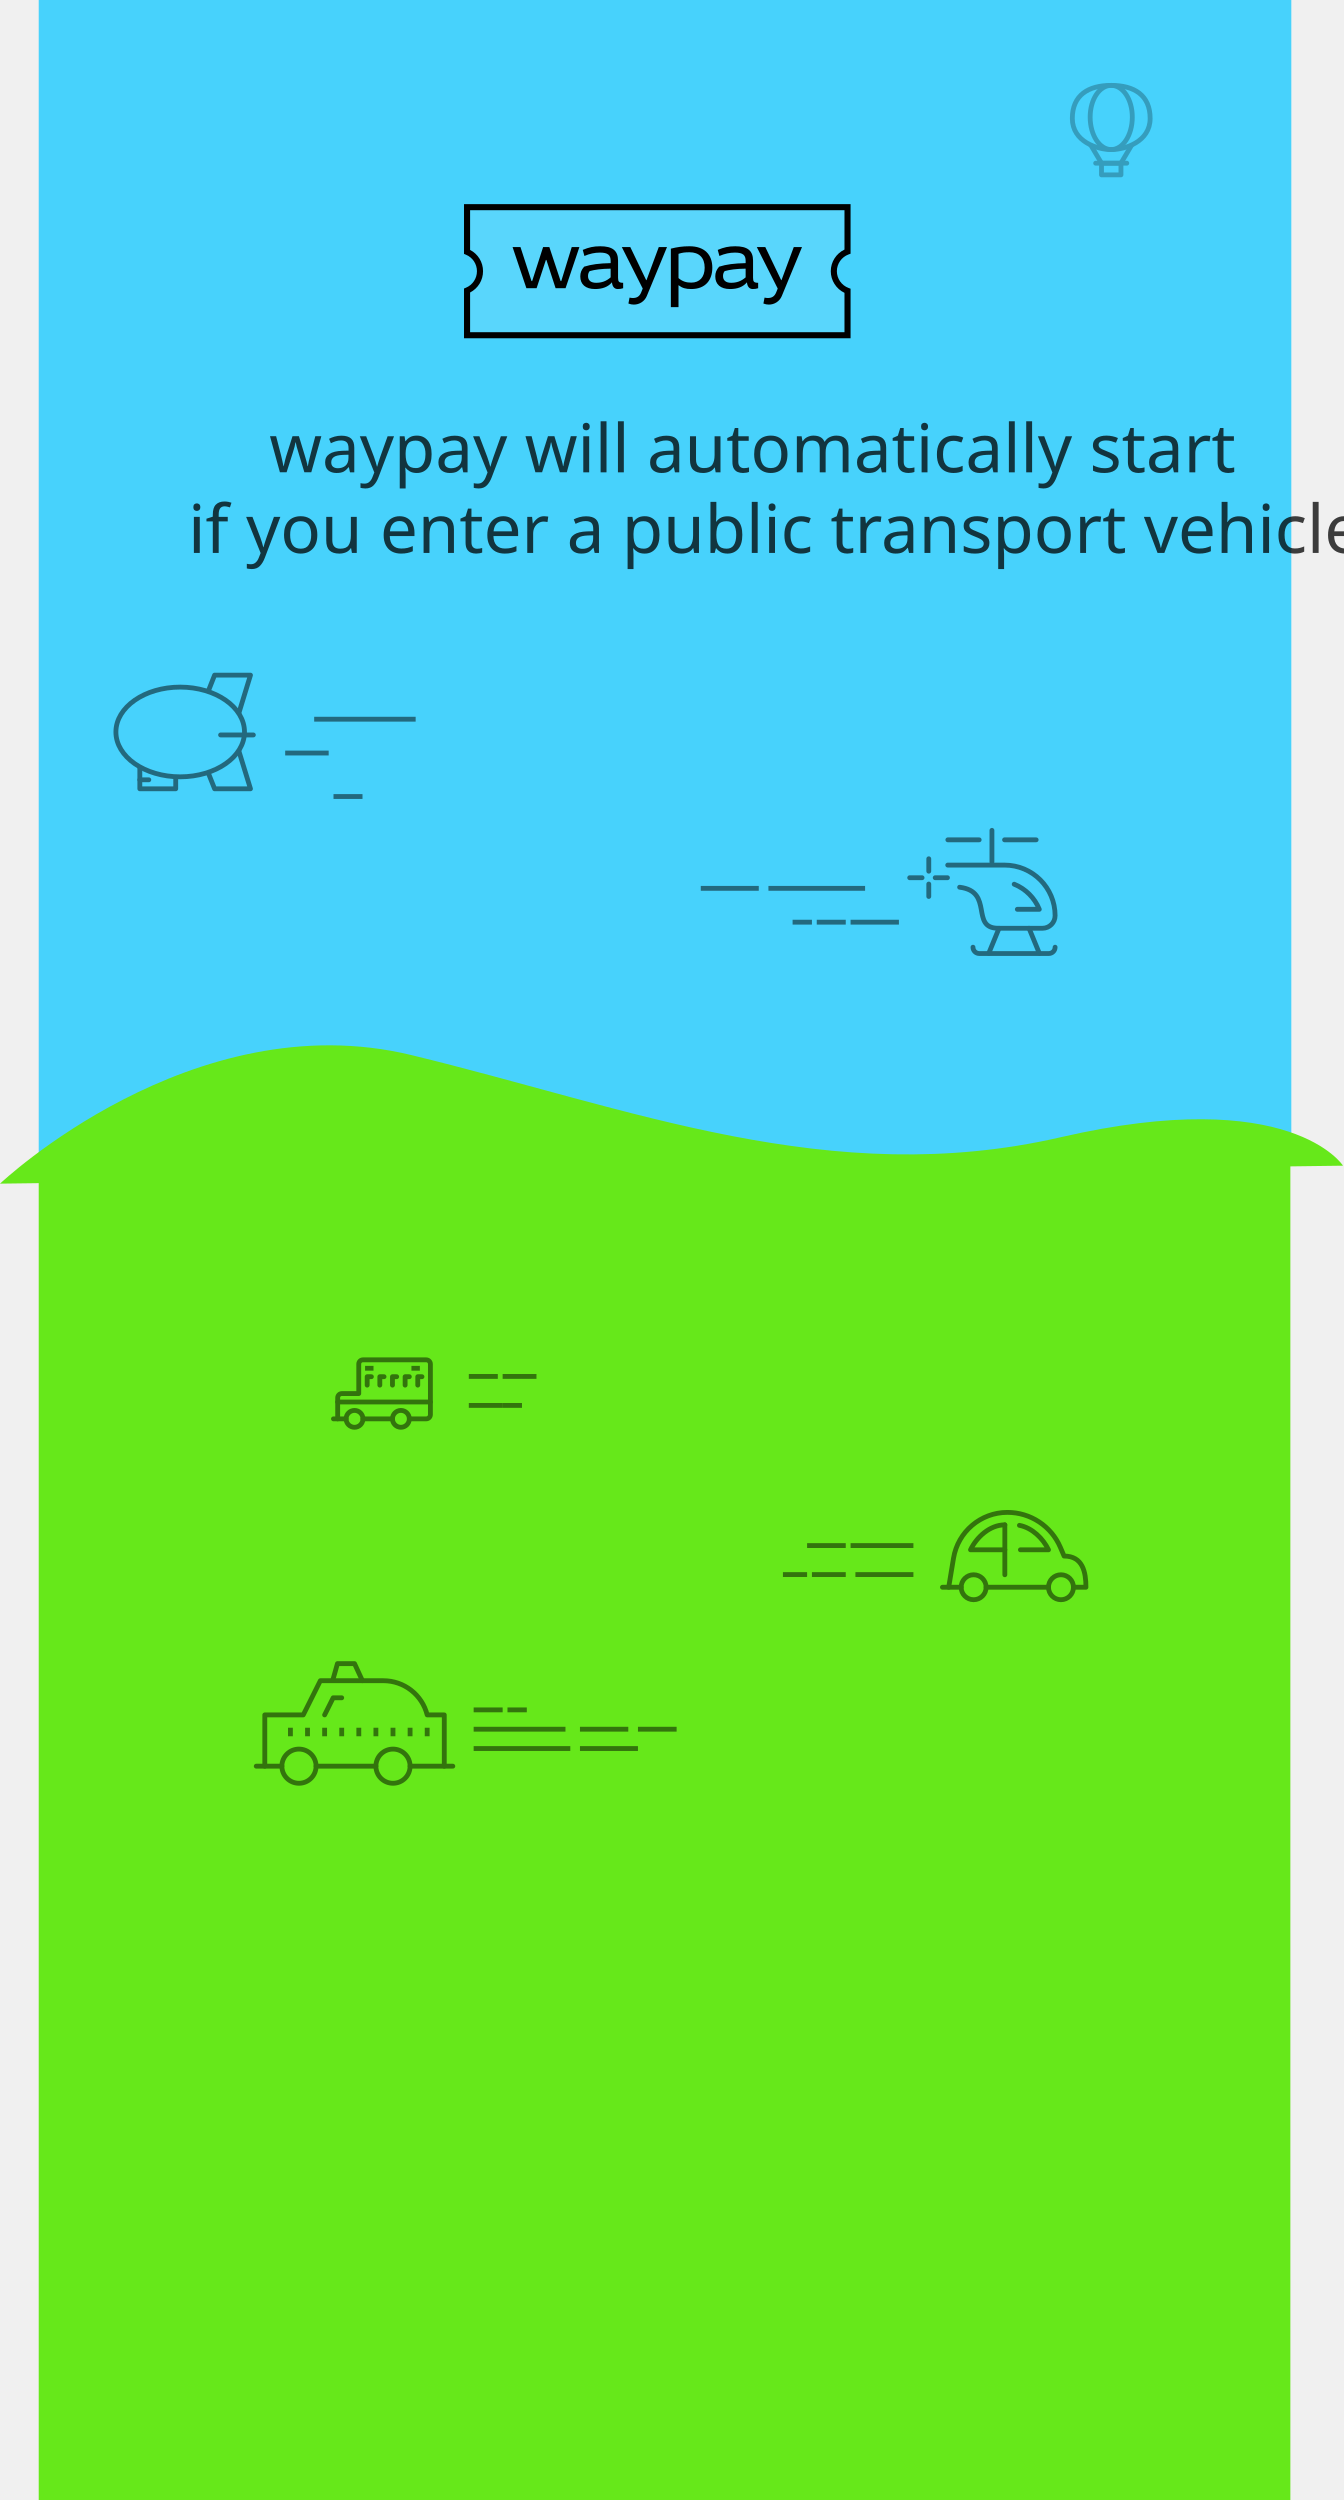
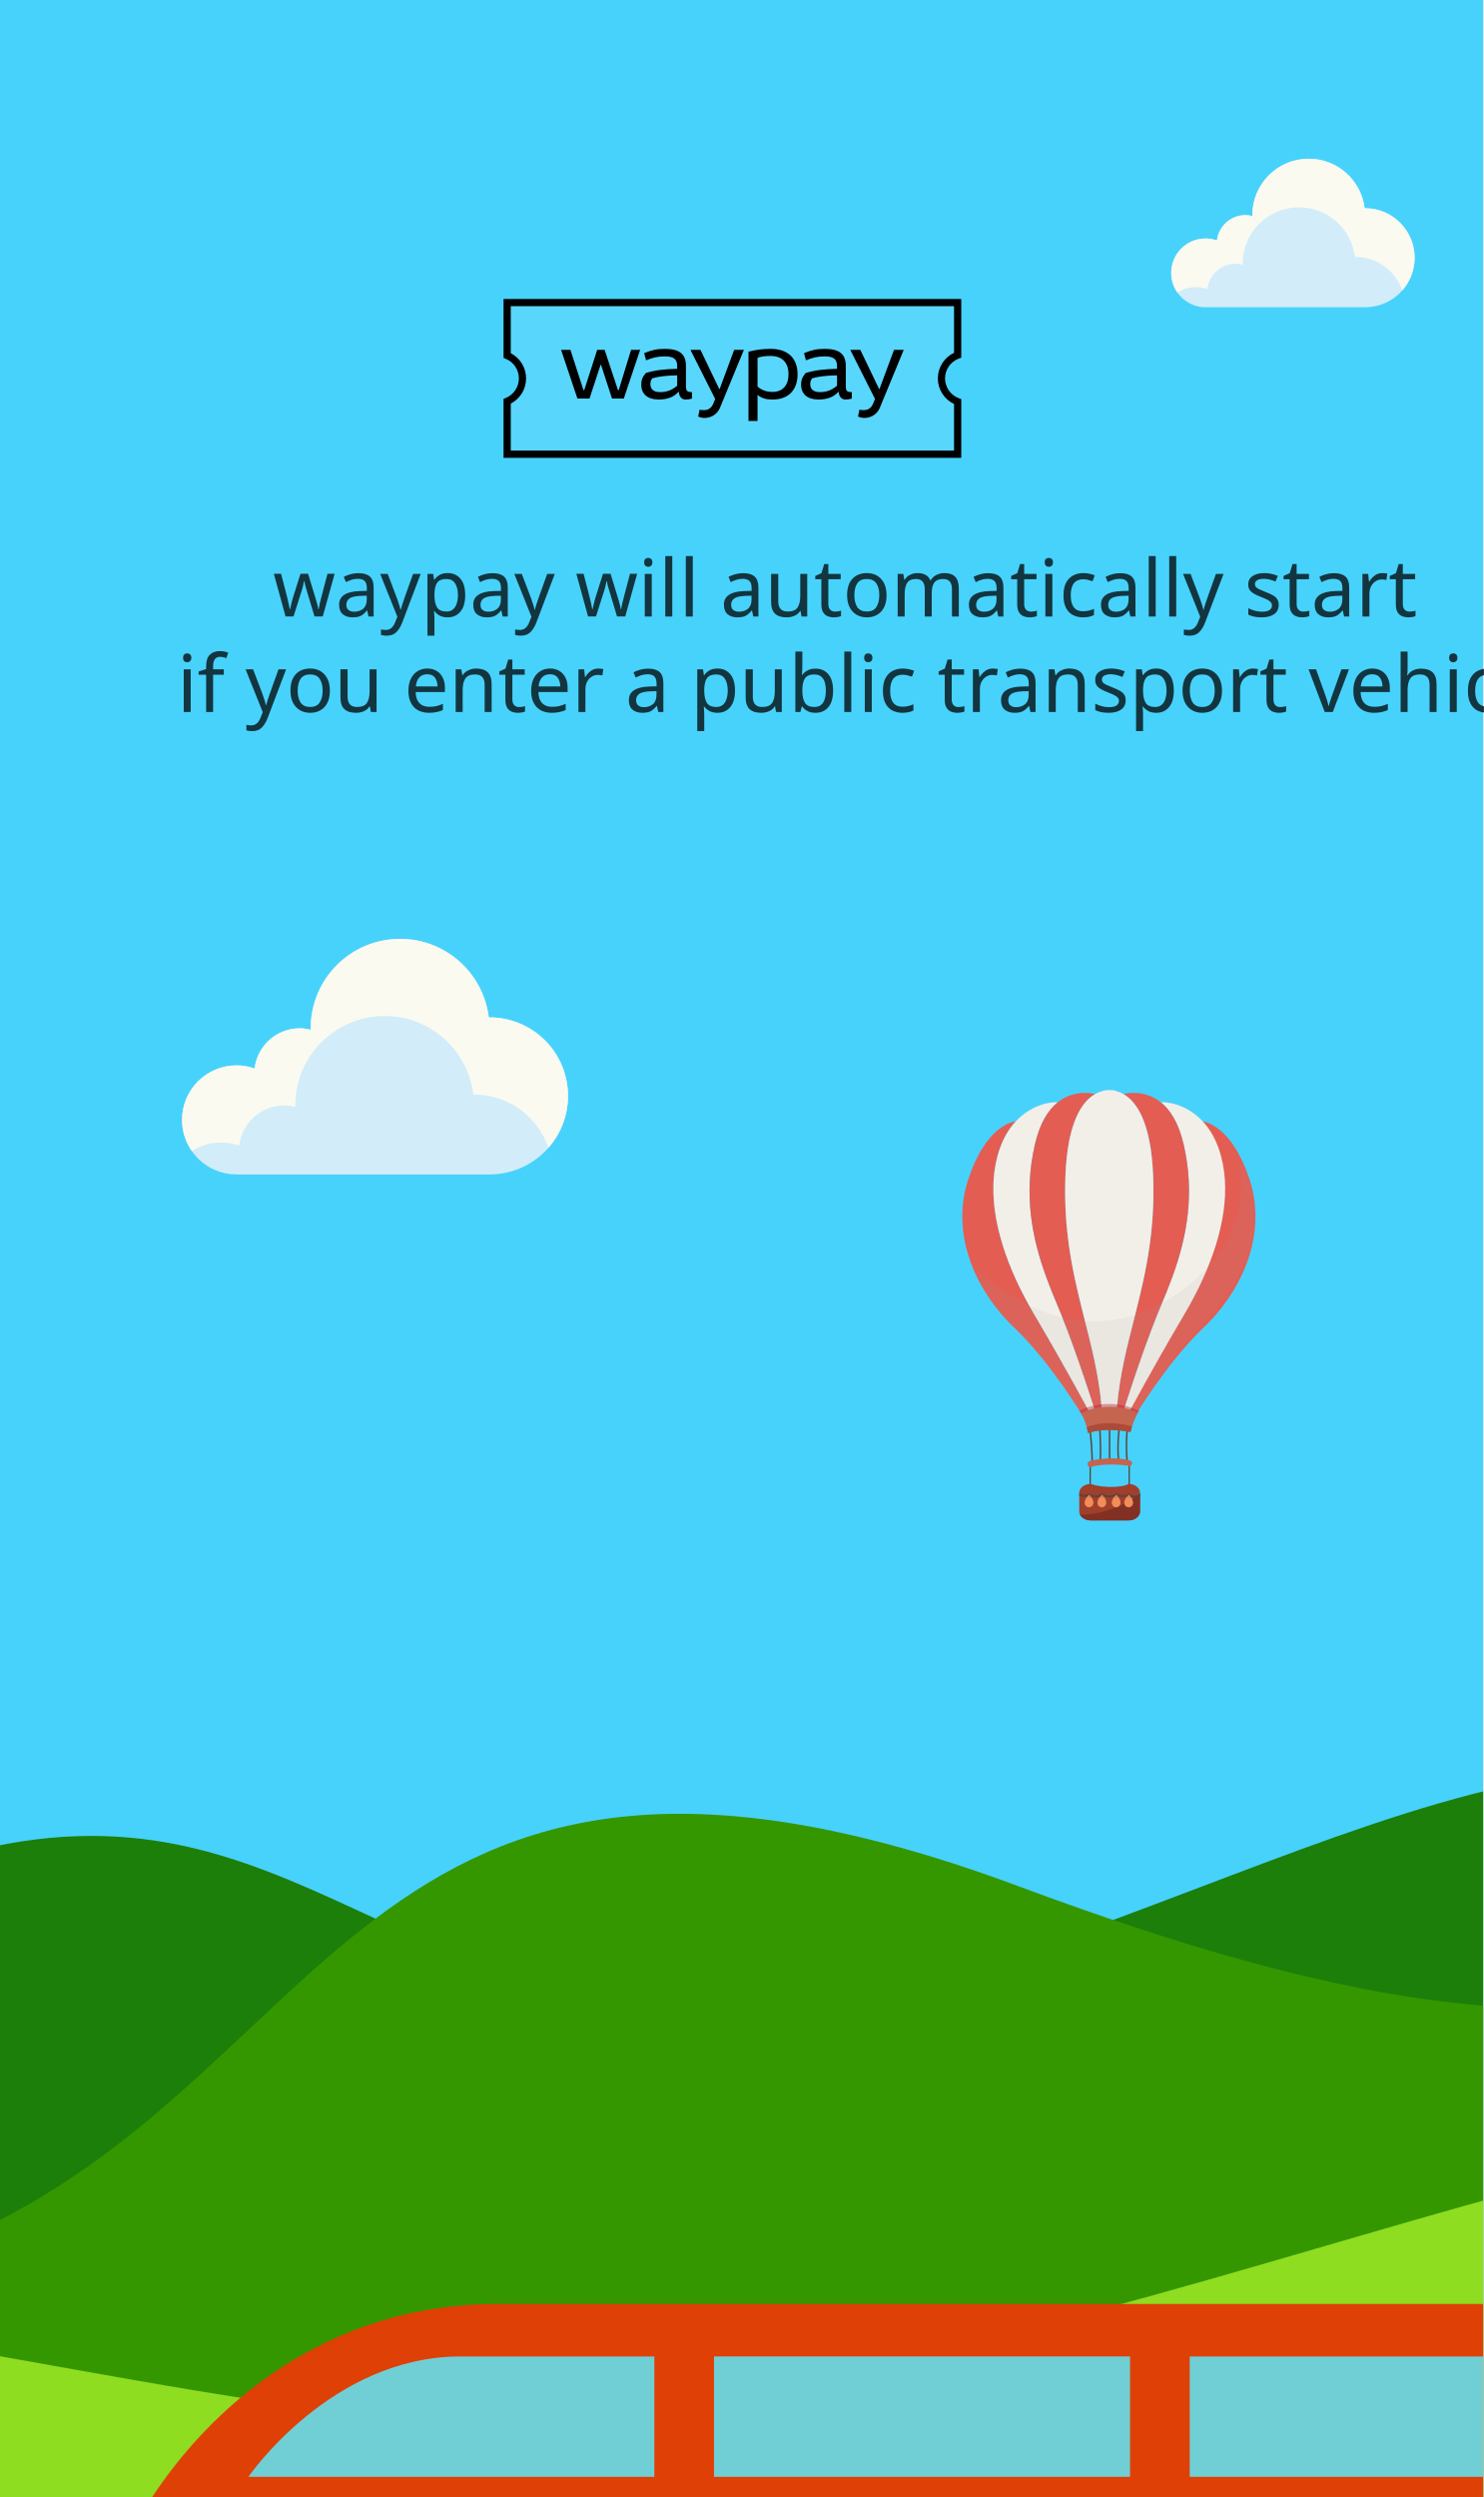
- <svg xmlns="http://www.w3.org/2000/svg" version="1.1" x="0px" y="0px" width="277.913px" height="517.325px" viewBox="0 0 277.913 517.325" enable-background="new 0 0 277.913 517.325" xml:space="preserve">
-   <defs>
- </defs>
+ <svg xmlns="http://www.w3.org/2000/svg" xmlns:xlink="http://www.w3.org/1999/xlink" version="1.1" id="Ebene_1" x="0px" y="0px" viewBox="0 0 259.2 436.325" enable-background="new 0 0 259.2 436.325" xml:space="preserve">
  <g>
-     <rect x="8.013" y="0" fill="#47D2FC" width="259.2" height="239.934" />
-     <path fill="#66E81A" d="M277.913,241.215c0,0-10.75-16.89-58.414-5.89c-47.664,11-89.011-6-134.385-17     C39.739,207.325,0,244.934,0,244.934l8.013-0.107v272.498h259V241.36L277.913,241.215z" />
+     <g>
+       <defs>
+         <rect id="SVGID_1_" y="0" width="259.2" height="517.658" />
+       </defs>
+       <clipPath id="SVGID_2_">
+         <use xlink:href="#SVGID_1_" overflow="visible" />
+       </clipPath>
+       <rect x="-8.891" y="-2.132" clip-path="url(#SVGID_2_)" fill="#47D2FC" width="272.903" height="462.716" />
+       <path clip-path="url(#SVGID_2_)" fill="#1C7F0A" d="M943.946,488.418c0,0-59.733-78.129-188.268-146.122    c-61.923-32.756-185.724-13.217-227.702,11.184c-41.979,24.401-180.635-22.367-225.158-40.668    c-44.523-18.301-128.48,45.751-186.996,38.634s-76.579-51.851-146.543-18.301S-131,439.277-162,434.816v70.152l1117.14,6.1    L943.946,488.418z" />
+       <path clip-path="url(#SVGID_2_)" fill="#359700" d="M755,428.09c-135-12.083-173.432-126.97-313.982-107.652    s-145.492,52.868-263.043,9.15S59.231,367.426-13.6,393.86c-72.831,26.434-93.828,106.465-93.828,106.465H755V428.09z" />
+       <path clip-path="url(#SVGID_2_)" fill="#8EDD20" d="M815.073,429.039c-39.56-20.195-77.352-84.495-189.148-47.092    c-164.098,54.902-230.371-10.741-295.122-10.741c-66.148,0-183.088,63.399-284.946,48.359    c-57.612-8.507-152.65-32.534-192.084-12.2c-39.434,20.334-82.685,67.102-162.826,76.76c-80.141,9.659,1252.998,0,1252.998,0    S872.489,458.349,815.073,429.039z" />
+       <g clip-path="url(#SVGID_2_)">
+         <path fill="#D2EDF9" d="M238.573,36.386c-0.027,0-0.053,0.003-0.08,0.004c-0.592-4.876-4.738-8.656-9.774-8.656     c-5.442,0-9.853,4.411-9.853,9.853c0,0.055,0.007,0.108,0.008,0.162c-0.39-0.096-0.79-0.162-1.21-0.162     c-2.575,0-4.676,1.936-4.985,4.428c-0.622-0.218-1.289-0.343-1.985-0.343c-3.318,0-6.008,2.69-6.008,6.009     c0,3.318,2.69,6.008,6.008,6.008h27.879c4.778,0,8.652-3.873,8.652-8.652C247.225,40.259,243.352,36.386,238.573,36.386z" />
+         <path fill="#FBFAF0" d="M208.995,50.168c0.697,0,1.363,0.125,1.985,0.343c0.309-2.492,2.41-4.428,4.985-4.428     c0.42,0,0.821,0.066,1.21,0.162c-0.001-0.054-0.008-0.107-0.008-0.162c0-5.442,4.412-9.853,9.854-9.853     c5.036,0,9.182,3.78,9.774,8.656c0.027-0.001,0.053-0.004,0.08-0.004c3.805,0,7.034,2.457,8.192,5.87     c1.343-1.525,2.159-3.524,2.159-5.715c0-4.778-3.873-8.651-8.652-8.651c-0.027,0-0.053,0.003-0.08,0.004     c-0.592-4.876-4.738-8.656-9.774-8.656c-5.442,0-9.853,4.411-9.853,9.853c0,0.055,0.007,0.108,0.008,0.162     c-0.39-0.096-0.79-0.162-1.21-0.162c-2.575,0-4.676,1.936-4.985,4.428c-0.622-0.218-1.289-0.343-1.985-0.343     c-3.318,0-6.008,2.69-6.008,6.009c0,1.278,0.402,2.46,1.082,3.434C206.701,50.519,207.806,50.168,208.995,50.168z" />
+       </g>
+       <g clip-path="url(#SVGID_2_)">
+         <path fill="#D2EDF9" d="M85.549,177.779c-0.043,0-0.084,0.006-0.127,0.006c-0.939-7.732-7.514-13.727-15.499-13.727     c-8.63,0-15.626,6.996-15.626,15.626c0,0.087,0.012,0.171,0.014,0.258c-0.618-0.152-1.253-0.258-1.919-0.258     c-4.084,0-7.415,3.07-7.905,7.023c-0.985-0.345-2.043-0.543-3.148-0.543c-5.263,0-9.528,4.266-9.528,9.528     c0,5.262,4.266,9.528,9.528,9.528h44.211c7.578,0,13.72-6.143,13.72-13.721C99.269,183.921,93.127,177.779,85.549,177.779z" />
+         <path fill="#FBFAF0" d="M38.643,199.637c1.105,0,2.162,0.199,3.147,0.544c0.49-3.952,3.822-7.023,7.905-7.023     c0.666,0,1.302,0.105,1.919,0.258c-0.001-0.086-0.014-0.17-0.014-0.258c0-8.63,6.996-15.626,15.627-15.626     c7.986,0,14.561,5.995,15.499,13.727c0.043-0.001,0.084-0.006,0.127-0.006c6.035,0,11.155,3.897,12.991,9.309     c2.13-2.417,3.424-5.587,3.424-9.063c0-7.578-6.143-13.72-13.72-13.72c-0.043,0-0.084,0.006-0.127,0.006     c-0.939-7.732-7.514-13.727-15.499-13.727c-8.63,0-15.626,6.996-15.626,15.626c0,0.087,0.012,0.171,0.014,0.258     c-0.618-0.152-1.253-0.258-1.919-0.258c-4.084,0-7.415,3.07-7.905,7.023c-0.985-0.345-2.043-0.543-3.148-0.543     c-5.263,0-9.528,4.266-9.528,9.528c0,2.026,0.637,3.901,1.716,5.445C35.004,200.192,36.757,199.637,38.643,199.637z" />
+       </g>
+       <g clip-path="url(#SVGID_2_)">
+         <path fill="#DF4006" d="M289.615,472.669c0,0-249.659,0-267.511,0s6.036-70.077,64.656-70.077s202.856,0,202.856,0V472.669z" />
+         <rect x="207.92" y="411.769" fill="#70CFD5" width="72.703" height="21.03" />
+         <rect x="124.786" y="411.769" fill="#70CFD5" width="72.703" height="21.03" />
+         <path fill="#70CFD5" d="M43.414,432.799h70.942v-21.03c0,0-11.191,0-33.873,0S43.414,432.799,43.414,432.799z" />
+         <g>
+           <defs>
+             <path id="SVGID_3_" d="M289.615,472.669c0,0-249.659,0-267.511,0s6.036-70.077,64.656-70.077s202.856,0,202.856,0V472.669z" />
+           </defs>
+           <clipPath id="SVGID_4_">
+             <use xlink:href="#SVGID_3_" overflow="visible" />
+           </clipPath>
+         </g>
+       </g>
+     </g>
    <g opacity="0.75">
-       <rect x="23.722" y="88.463" fill="none" width="224.867" height="51.244" />
-       <text transform="matrix(1 0 0 1 55.7142 97.7351)">
+       <rect x="15.709" y="98.463" fill="none" width="224.867" height="51.244" />
+       <text transform="matrix(1 0 0 1 47.7017 107.7351)">
        <tspan x="0" y="0" font-family="'ProximaNovaCond-Regular'" font-size="13.902">waypay will automatically start</tspan>
-         <tspan x="-20.394" y="16.682" font-family="'ProximaNovaCond-Regular'" font-size="13.902"> if you enter a public transport vehicle.</tspan>
+         <tspan x="-20.393" y="16.682" font-family="'ProximaNovaCond-Regular'" font-size="13.902"> if you enter a public transport vehicle.</tspan>
      </text>
    </g>
-     <g opacity="0.25">
-       <path fill="none" stroke="#000000" stroke-linejoin="round" stroke-miterlimit="10" d="M237.997,24.511       c0,4.831-5.189,6.441-8.051,6.441s-8.051-1.61-8.051-6.441s3.309-6.844,8.051-6.844S237.997,19.68,237.997,24.511z" />
-       <rect x="227.933" y="33.77" fill="none" stroke="#000000" stroke-linejoin="round" stroke-miterlimit="10" width="4.026" height="2.415" />
-       <line fill="none" stroke="#000000" stroke-linejoin="round" stroke-miterlimit="10" x1="234.191" y1="29.997" x2="231.958" y2="33.77" />
-       <line fill="none" stroke="#000000" stroke-linejoin="round" stroke-miterlimit="10" x1="225.7" y1="29.997" x2="227.933" y2="33.77" />
-       <line fill="none" stroke="#000000" stroke-linecap="round" stroke-linejoin="round" stroke-miterlimit="10" x1="226.725" y1="33.77" x2="233.166" y2="33.77" />
-       <path fill="none" stroke="#000000" stroke-linejoin="round" stroke-miterlimit="10" d="M234.307,24.242       c0,3.705-1.953,6.71-4.361,6.71s-4.361-3.004-4.361-6.71c0-3.705,1.953-6.575,4.361-6.575S234.307,20.537,234.307,24.242z" />
-     </g>
-     <g opacity="0.5">
-       <path fill="none" stroke="#000000" stroke-linecap="round" stroke-linejoin="round" stroke-miterlimit="10" d="M196.112,179.014       h11.763c5.774,0,10.456,4.681,10.456,10.456c0,1.444-1.17,2.614-2.614,2.614h-9.149c-5.881,0-0.832-7.596-7.993-8.49" />
-       <path fill="none" stroke="#000000" stroke-linecap="round" stroke-linejoin="round" stroke-miterlimit="10" d="M209.866,182.967       c2.359,0.954,4.243,2.837,5.197,5.196h-4.544" />
-       <path fill="none" stroke="#000000" stroke-linecap="round" stroke-linejoin="round" stroke-miterlimit="10" d="M201.34,196.005       c0,0.722,0.585,1.307,1.307,1.307h14.377c0.722,0,1.307-0.585,1.307-1.307" />
-       <line fill="none" stroke="#000000" stroke-linecap="round" stroke-linejoin="round" stroke-miterlimit="10" x1="207.875" y1="173.786" x2="214.41" y2="173.786" />
-       <line fill="none" stroke="#000000" stroke-linecap="round" stroke-linejoin="round" stroke-miterlimit="10" x1="196.139" y1="173.786" x2="202.62" y2="173.786" />
-       <line fill="none" stroke="#000000" stroke-linecap="round" stroke-linejoin="round" stroke-miterlimit="10" x1="205.261" y1="178.36" x2="205.261" y2="171.825" />
-       <line fill="none" stroke="#000000" stroke-linecap="round" stroke-linejoin="round" stroke-miterlimit="10" x1="192.191" y1="180.28" x2="192.191" y2="177.707" />
-       <line fill="none" stroke="#000000" stroke-linecap="round" stroke-linejoin="round" stroke-miterlimit="10" x1="192.191" y1="185.508" x2="192.191" y2="182.935" />
-       <line fill="none" stroke="#000000" stroke-linecap="round" stroke-linejoin="round" stroke-miterlimit="10" x1="190.803" y1="181.628" x2="188.243" y2="181.628" />
-       <line fill="none" stroke="#000000" stroke-linecap="round" stroke-linejoin="round" stroke-miterlimit="10" x1="196.057" y1="181.628" x2="193.525" y2="181.628" />
-       <line fill="none" stroke="#000000" stroke-linecap="round" stroke-linejoin="round" stroke-miterlimit="10" x1="215.064" y1="197.257" x2="212.94" y2="192.084" />
-       <line fill="none" stroke="#000000" stroke-linecap="round" stroke-linejoin="round" stroke-miterlimit="10" x1="204.608" y1="197.257" x2="206.732" y2="192.084" />
-     </g>
-     <g opacity="0.5">
-       <g>
-         <ellipse fill="none" stroke="#000000" stroke-linejoin="round" stroke-miterlimit="10" cx="37.289" cy="151.465" rx="13.306" ry="9.283" />
-         <line fill="none" stroke="#000000" stroke-linecap="round" stroke-linejoin="round" stroke-miterlimit="10" x1="45.644" y1="152.084" x2="52.426" y2="152.084" />
-         <polyline fill="none" stroke="#000000" stroke-linejoin="round" stroke-miterlimit="10" points="43.069,143.102 44.406,139.707          51.832,139.707 49.406,147.625       " />
-         <polyline fill="none" stroke="#000000" stroke-linejoin="round" stroke-miterlimit="10" points="43.055,159.833 44.406,163.224          51.832,163.224 49.399,155.316       " />
-         <polyline fill="none" stroke="#000000" stroke-linejoin="round" stroke-miterlimit="10" points="28.934,158.691 28.934,163.224          36.36,163.224 36.36,160.748       " />
-       </g>
-       <line fill="none" stroke="#000000" stroke-linecap="round" stroke-linejoin="round" stroke-miterlimit="10" x1="28.934" y1="161.367" x2="30.791" y2="161.367" />
-     </g>
-     <g opacity="0.5">
-       <circle fill="none" stroke="#000000" stroke-linecap="round" stroke-linejoin="round" stroke-miterlimit="10" cx="73.363" cy="293.603" r="1.744" />
-       <circle fill="none" stroke="#000000" stroke-linecap="round" stroke-linejoin="round" stroke-miterlimit="10" cx="82.958" cy="293.603" r="1.744" />
-       <line fill="none" stroke="#000000" stroke-linecap="round" stroke-linejoin="round" stroke-miterlimit="10" x1="75.108" y1="293.603" x2="81.213" y2="293.603" />
-       <line fill="none" stroke="#000000" stroke-linecap="round" stroke-linejoin="round" stroke-miterlimit="10" x1="69.002" y1="293.603" x2="71.619" y2="293.603" />
-       <path fill="none" stroke="#000000" stroke-linecap="round" stroke-linejoin="round" stroke-miterlimit="10" d="M84.702,293.603       h3.489c0.232,0,0.454-0.092,0.617-0.256c0.164-0.164,0.255-0.386,0.255-0.617v-10.467c0-0.482-0.391-0.872-0.872-0.872H75.108       c-0.482,0-0.872,0.39-0.872,0.872v6.106h-3.489c-0.482,0-0.872,0.39-0.872,0.872v4.361" />
-       <polyline fill="none" stroke="#000000" stroke-linecap="round" stroke-linejoin="round" stroke-miterlimit="10" points="       75.98,286.625 75.98,284.881 76.852,284.881    " />
-       <polyline fill="none" stroke="#000000" stroke-linecap="round" stroke-linejoin="round" stroke-miterlimit="10" points="       78.597,286.625 78.597,284.881 79.469,284.881    " />
-       <polyline fill="none" stroke="#000000" stroke-linecap="round" stroke-linejoin="round" stroke-miterlimit="10" points="       81.213,286.625 81.213,284.881 82.086,284.881    " />
-       <polyline fill="none" stroke="#000000" stroke-linecap="round" stroke-linejoin="round" stroke-miterlimit="10" points="       83.83,286.625 83.83,284.881 84.702,284.881    " />
-       <polyline fill="none" stroke="#000000" stroke-linecap="round" stroke-linejoin="round" stroke-miterlimit="10" points="       86.447,286.625 86.447,284.881 87.319,284.881    " />
-       <line fill="none" stroke="#000000" stroke-linejoin="round" stroke-miterlimit="10" x1="75.544" y1="283.136" x2="77.288" y2="283.136" />
-       <line fill="none" stroke="#000000" stroke-linejoin="round" stroke-miterlimit="10" x1="85.138" y1="283.136" x2="86.883" y2="283.136" />
-       <line fill="none" stroke="#000000" stroke-linecap="round" stroke-linejoin="round" stroke-miterlimit="10" x1="69.874" y1="290.114" x2="89.064" y2="290.114" />
-     </g>
-     <g opacity="0.5">
-       <circle fill="none" stroke="#000000" stroke-linecap="round" stroke-linejoin="round" stroke-miterlimit="10" cx="219.548" cy="328.448" r="2.582" />
-       <line fill="none" stroke="#000000" stroke-linecap="round" stroke-linejoin="round" stroke-miterlimit="10" x1="198.894" y1="328.448" x2="195.021" y2="328.448" />
-       <circle fill="none" stroke="#000000" stroke-linecap="round" stroke-linejoin="round" stroke-miterlimit="10" cx="201.475" cy="328.448" r="2.582" />
-       <line fill="none" stroke="#000000" stroke-linecap="round" stroke-linejoin="round" stroke-miterlimit="10" x1="216.966" y1="328.448" x2="204.057" y2="328.448" />
-       <path fill="none" stroke="#000000" stroke-linecap="round" stroke-linejoin="round" stroke-miterlimit="10" d="M196.312,328.448       c0,0,0.466-2.807,1.003-6.032c0.907-5.451,5.621-9.459,11.147-9.459c4.768,0,9.077,2.842,10.955,7.224l0.777,1.813       c3.873,0,4.518,3.334,4.518,6.455h-2.582" />
-       <path fill="none" stroke="#000000" stroke-linecap="round" stroke-linejoin="round" stroke-miterlimit="10" d="M207.93,315.539       c-3.129,0-5.868,2.582-7.1,5.164h7.1" />
-       <path fill="none" stroke="#000000" stroke-linecap="round" stroke-linejoin="round" stroke-miterlimit="10" d="M210.95,315.642       c2.668,0.503,4.928,2.781,6.016,5.06h-5.809" />
-       <line fill="none" stroke="#000000" stroke-linecap="round" stroke-linejoin="round" stroke-miterlimit="10" x1="207.93" y1="315.539" x2="207.93" y2="325.866" />
-     </g>
-     <g opacity="0.5">
-       <g>
-         <circle fill="none" stroke="#000000" stroke-linecap="round" stroke-linejoin="round" stroke-miterlimit="10" cx="61.867" cy="365.475" r="3.537" />
-         <line fill="none" stroke="#000000" stroke-linecap="round" stroke-linejoin="round" stroke-miterlimit="10" x1="84.859" y1="365.475" x2="93.702" y2="365.475" />
-         <circle fill="none" stroke="#000000" stroke-linecap="round" stroke-linejoin="round" stroke-miterlimit="10" cx="81.322" cy="365.475" r="3.537" />
-         <line fill="none" stroke="#000000" stroke-linecap="round" stroke-linejoin="round" stroke-miterlimit="10" x1="65.405" y1="365.475" x2="77.785" y2="365.475" />
-         <line fill="none" stroke="#000000" stroke-linecap="round" stroke-linejoin="round" stroke-miterlimit="10" x1="53.024" y1="365.475" x2="58.33" y2="365.475" />
-         <path fill="none" stroke="#000000" stroke-linecap="round" stroke-linejoin="round" stroke-miterlimit="10" d="M91.934,365.475         v-10.612h-3.537c-1.039-4.157-4.775-7.074-9.061-7.074H66.289l-3.537,7.074h-7.959v10.612" />
-         <polyline fill="none" stroke="#000000" stroke-linecap="round" stroke-linejoin="round" stroke-miterlimit="10" points="         67.173,354.864 68.942,351.326 70.71,351.326       " />
-         <line fill="none" stroke="#000000" stroke-linejoin="round" stroke-miterlimit="10" x1="67.173" y1="357.517" x2="67.173" y2="359.285" />
-         <line fill="none" stroke="#000000" stroke-linejoin="round" stroke-miterlimit="10" x1="63.636" y1="357.517" x2="63.636" y2="359.285" />
-         <line fill="none" stroke="#000000" stroke-linejoin="round" stroke-miterlimit="10" x1="60.099" y1="357.517" x2="60.099" y2="359.285" />
-         <line fill="none" stroke="#000000" stroke-linejoin="round" stroke-miterlimit="10" x1="70.71" y1="357.517" x2="70.71" y2="359.285" />
-         <line fill="none" stroke="#000000" stroke-linejoin="round" stroke-miterlimit="10" x1="74.248" y1="357.517" x2="74.248" y2="359.285" />
-         <line fill="none" stroke="#000000" stroke-linejoin="round" stroke-miterlimit="10" x1="77.785" y1="357.517" x2="77.785" y2="359.285" />
-         <line fill="none" stroke="#000000" stroke-linejoin="round" stroke-miterlimit="10" x1="81.322" y1="357.517" x2="81.322" y2="359.285" />
-         <line fill="none" stroke="#000000" stroke-linejoin="round" stroke-miterlimit="10" x1="84.859" y1="357.517" x2="84.859" y2="359.285" />
-         <line fill="none" stroke="#000000" stroke-linejoin="round" stroke-miterlimit="10" x1="88.396" y1="357.517" x2="88.396" y2="359.285" />
-       </g>
-       <path fill="none" stroke="#000000" stroke-linecap="round" stroke-linejoin="round" stroke-miterlimit="10" d="M68.831,347.739       c0,0.111,0.995-3.487,0.995-3.487h3.537l1.63,3.537" />
-     </g>
-     <line opacity="0.5" fill="#7CD4F2" stroke="#000000" stroke-miterlimit="10" x1="65.012" y1="148.825" x2="86.012" y2="148.825" />
-     <line opacity="0.5" fill="#7CD4F2" stroke="#000000" stroke-miterlimit="10" x1="59.013" y1="155.825" x2="68.012" y2="155.825" />
-     <line opacity="0.5" fill="#7CD4F2" stroke="#000000" stroke-miterlimit="10" x1="69.012" y1="164.825" x2="75.012" y2="164.825" />
-     <line opacity="0.5" fill="#7CD4F2" stroke="#000000" stroke-miterlimit="10" x1="186.012" y1="190.825" x2="176.012" y2="190.825" />
-     <line opacity="0.5" fill="#7CD4F2" stroke="#000000" stroke-miterlimit="10" x1="175.012" y1="190.825" x2="169.012" y2="190.825" />
-     <line opacity="0.5" fill="#7CD4F2" stroke="#000000" stroke-miterlimit="10" x1="168.012" y1="190.825" x2="164.012" y2="190.825" />
-     <line opacity="0.5" fill="#7CD4F2" stroke="#000000" stroke-miterlimit="10" x1="179.012" y1="183.825" x2="159.012" y2="183.825" />
-     <line opacity="0.5" fill="#7CD4F2" stroke="#000000" stroke-miterlimit="10" x1="157.012" y1="183.825" x2="145.012" y2="183.825" />
-     <line opacity="0.5" fill="#7CD4F2" stroke="#000000" stroke-miterlimit="10" x1="189.012" y1="325.825" x2="177.012" y2="325.825" />
-     <line opacity="0.5" fill="#7CD4F2" stroke="#000000" stroke-miterlimit="10" x1="175.012" y1="325.825" x2="168.012" y2="325.825" />
-     <line opacity="0.5" fill="#7CD4F2" stroke="#000000" stroke-miterlimit="10" x1="167.012" y1="325.825" x2="162.012" y2="325.825" />
-     <line opacity="0.5" fill="#7CD4F2" stroke="#000000" stroke-miterlimit="10" x1="189.012" y1="319.825" x2="176.012" y2="319.825" />
-     <line opacity="0.5" fill="#7CD4F2" stroke="#000000" stroke-miterlimit="10" x1="175.012" y1="319.825" x2="167.012" y2="319.825" />
-     <line opacity="0.5" fill="#7CD4F2" stroke="#000000" stroke-miterlimit="10" x1="98.012" y1="357.825" x2="117.012" y2="357.825" />
-     <line opacity="0.5" fill="#7CD4F2" stroke="#000000" stroke-miterlimit="10" x1="120.012" y1="357.825" x2="130.012" y2="357.825" />
-     <line opacity="0.5" fill="#7CD4F2" stroke="#000000" stroke-miterlimit="10" x1="132.012" y1="357.825" x2="140.012" y2="357.825" />
-     <line opacity="0.5" fill="#7CD4F2" stroke="#000000" stroke-miterlimit="10" x1="98.012" y1="361.825" x2="118.012" y2="361.825" />
-     <line opacity="0.5" fill="#7CD4F2" stroke="#000000" stroke-miterlimit="10" x1="120.012" y1="361.825" x2="132.012" y2="361.825" />
-     <line opacity="0.5" fill="#7CD4F2" stroke="#000000" stroke-miterlimit="10" x1="98.012" y1="353.825" x2="104.012" y2="353.825" />
-     <line opacity="0.5" fill="#7CD4F2" stroke="#000000" stroke-miterlimit="10" x1="105.012" y1="353.825" x2="109.012" y2="353.825" />
-     <line opacity="0.5" fill="#7CD4F2" stroke="#000000" stroke-miterlimit="10" x1="97.012" y1="284.825" x2="103.012" y2="284.825" />
-     <line opacity="0.5" fill="#7CD4F2" stroke="#000000" stroke-miterlimit="10" x1="104.012" y1="284.825" x2="108.012" y2="284.825" />
-     <line opacity="0.5" fill="#7CD4F2" stroke="#000000" stroke-miterlimit="10" x1="108.012" y1="284.825" x2="111.012" y2="284.825" />
-     <line opacity="0.5" fill="#7CD4F2" stroke="#000000" stroke-miterlimit="10" x1="97.012" y1="290.825" x2="104.012" y2="290.825" />
-     <line opacity="0.5" fill="#7CD4F2" stroke="#000000" stroke-miterlimit="10" x1="104.012" y1="290.825" x2="108.012" y2="290.825" />
    <g>
      <g opacity="0.1">
-         <path fill="#FFFFFF" d="M172.543,56.121c0-1.866,1.182-3.451,2.835-4.061v-9.188H96.647v9.245         c1.571,0.65,2.678,2.197,2.678,4.003c0,1.806-1.106,3.353-2.678,4.003v9.245h78.731v-9.188         C173.724,59.572,172.543,57.986,172.543,56.121z" />
+         <path fill="#FFFFFF" d="M164.53,66.121c0-1.866,1.182-3.451,2.835-4.061v-9.188H88.634v9.245c1.571,0.65,2.678,2.197,2.678,4.003     c0,1.806-1.106,3.353-2.678,4.003v9.245h78.731v-9.188C165.712,69.572,164.53,67.986,164.53,66.121z" />
      </g>
      <g>
-         <path d="M176.008,69.999H96.017V59.703l0.389-0.161c1.39-0.575,2.289-1.918,2.289-3.421s-0.898-2.846-2.289-3.421l-0.389-0.161         V42.242h79.991v10.257l-0.412,0.152c-1.449,0.534-2.423,1.929-2.423,3.469s0.974,2.935,2.423,3.469l0.412,0.152V69.999z          M97.277,68.739h77.471v-8.14c-1.713-0.815-2.835-2.562-2.835-4.478s1.123-3.664,2.835-4.478v-8.14H97.277v8.214         c1.64,0.849,2.678,2.534,2.678,4.405s-1.038,3.556-2.678,4.405V68.739z" />
+         <path d="M167.996,79.999H88.004V69.703l0.389-0.161c1.39-0.575,2.289-1.918,2.289-3.421c0-1.503-0.898-2.846-2.289-3.421     l-0.389-0.161V52.242h79.991v10.257l-0.412,0.152c-1.449,0.534-2.423,1.929-2.423,3.469c0,1.541,0.974,2.935,2.423,3.469     l0.412,0.152V79.999z M89.264,78.739h77.471v-8.14c-1.713-0.815-2.835-2.562-2.835-4.478c0-1.916,1.123-3.664,2.835-4.478v-8.14     H89.264v8.214c1.64,0.849,2.678,2.534,2.678,4.405c0,1.871-1.038,3.556-2.678,4.405V78.739z" />
      </g>
      <g>
-         <path d="M106.069,51.13h1.634l2.281,7.031h0.136l2.264-7.031h1.294l2.332,7.031h0.136l2.162-7.031h1.583l-2.86,8.512h-2.06         l-1.907-5.856h-0.102l-1.924,5.856h-2.111L106.069,51.13z" />
-         <path d="M120.59,51.709c1.277-0.528,2.213-0.749,3.626-0.749c2.502,0,3.677,0.885,3.677,2.962v3.558         c0,0.817,0.204,1.038,1.055,1.038v1.124c-0.374,0.119-0.681,0.17-1.123,0.17c-0.698,0-1.123-0.528-1.192-1.396         c-0.783,0.936-1.941,1.396-3.507,1.396c-1.992,0-3.047-1.004-3.047-2.605c0-0.766,0.221-1.362,0.8-2.026         c1.532-0.477,3.098-0.681,5.482-0.732v-0.477c0-1.175-0.545-1.702-2.213-1.702c-1.072,0-2.111,0.221-3.217,0.698L120.59,51.709z          M126.36,55.59c-1.975,0.034-3.234,0.204-4.341,0.511c-0.238,0.29-0.34,0.613-0.34,1.022c0,0.919,0.613,1.396,1.668,1.396         c1.123,0,2.077-0.306,3.013-1.123V55.59z" />
-         <path d="M130.429,51.13l3.286,6.843h0.068l2.536-6.843h1.702l-4.188,10.146c-0.46,1.09-1.515,1.754-2.673,1.754         c-0.426,0-0.698-0.068-1.123-0.221l0.238-1.226c0.221,0.051,0.46,0.085,0.664,0.085c0.8,0,1.379-0.272,1.753-1.192l0.306-0.766         l-4.324-8.58H130.429z" />
-         <path d="M138.821,51.453c1.311-0.323,2.366-0.494,3.864-0.494c3.047,0,4.716,1.668,4.716,4.443c0,2.57-1.43,4.409-4.358,4.409         c-1.157,0-1.873-0.204-2.639-0.8v4.545h-1.583V51.453z M140.404,57.548c0.817,0.698,1.617,0.936,2.639,0.936         c1.719,0,2.775-1.141,2.775-3.081c0-2.111-1.175-3.201-3.132-3.201c-1.038,0-1.549,0.085-2.281,0.323V57.548z" />
-         <path d="M148.524,51.709c1.277-0.528,2.213-0.749,3.626-0.749c2.502,0,3.677,0.885,3.677,2.962v3.558         c0,0.817,0.204,1.038,1.056,1.038v1.124c-0.375,0.119-0.681,0.17-1.124,0.17c-0.698,0-1.124-0.528-1.192-1.396         c-0.783,0.936-1.941,1.396-3.507,1.396c-1.992,0-3.047-1.004-3.047-2.605c0-0.766,0.221-1.362,0.8-2.026         c1.532-0.477,3.098-0.681,5.482-0.732v-0.477c0-1.175-0.545-1.702-2.213-1.702c-1.073,0-2.111,0.221-3.217,0.698L148.524,51.709z          M154.296,55.59c-1.975,0.034-3.235,0.204-4.341,0.511c-0.238,0.29-0.341,0.613-0.341,1.022c0,0.919,0.613,1.396,1.668,1.396         c1.124,0,2.077-0.306,3.013-1.123V55.59z" />
-         <path d="M158.364,51.13l3.285,6.843h0.068l2.537-6.843h1.702l-4.188,10.146c-0.46,1.09-1.515,1.754-2.673,1.754         c-0.425,0-0.698-0.068-1.124-0.221l0.238-1.226c0.221,0.051,0.46,0.085,0.664,0.085c0.8,0,1.379-0.272,1.754-1.192l0.306-0.766         l-4.324-8.58H158.364z" />
+         <path d="M98.056,61.13h1.634l2.281,7.031h0.136l2.264-7.031h1.294l2.332,7.031h0.136l2.162-7.031h1.583l-2.86,8.512h-2.06     l-1.907-5.856h-0.102l-1.924,5.856h-2.111L98.056,61.13z" />
+         <path d="M112.577,61.709c1.277-0.528,2.213-0.749,3.626-0.749c2.502,0,3.677,0.885,3.677,2.962v3.558     c0,0.817,0.204,1.038,1.055,1.038v1.124c-0.374,0.119-0.681,0.17-1.123,0.17c-0.698,0-1.123-0.528-1.192-1.396     c-0.783,0.936-1.941,1.396-3.507,1.396c-1.992,0-3.047-1.004-3.047-2.605c0-0.766,0.221-1.362,0.8-2.026     c1.532-0.477,3.098-0.681,5.482-0.732v-0.477c0-1.175-0.545-1.702-2.213-1.702c-1.072,0-2.111,0.221-3.217,0.698L112.577,61.709z      M118.348,65.59c-1.975,0.034-3.234,0.204-4.341,0.511c-0.238,0.29-0.34,0.613-0.34,1.022c0,0.919,0.613,1.396,1.668,1.396     c1.123,0,2.077-0.306,3.013-1.123V65.59z" />
+         <path d="M122.416,61.13l3.286,6.843h0.068l2.536-6.843h1.702l-4.188,10.146c-0.46,1.09-1.515,1.754-2.673,1.754     c-0.426,0-0.698-0.068-1.123-0.221l0.238-1.226c0.221,0.051,0.46,0.085,0.664,0.085c0.8,0,1.379-0.272,1.753-1.192l0.306-0.766     l-4.324-8.58H122.416z" />
+         <path d="M130.809,61.453c1.311-0.323,2.366-0.494,3.864-0.494c3.047,0,4.716,1.668,4.716,4.443c0,2.57-1.43,4.409-4.358,4.409     c-1.157,0-1.873-0.204-2.639-0.8v4.545h-1.583V61.453z M132.392,67.548c0.817,0.698,1.617,0.936,2.639,0.936     c1.719,0,2.775-1.141,2.775-3.081c0-2.111-1.175-3.201-3.132-3.201c-1.038,0-1.549,0.085-2.281,0.323V67.548z" />
+         <path d="M140.512,61.709c1.277-0.528,2.213-0.749,3.626-0.749c2.502,0,3.677,0.885,3.677,2.962v3.558     c0,0.817,0.204,1.038,1.056,1.038v1.124c-0.375,0.119-0.681,0.17-1.124,0.17c-0.698,0-1.124-0.528-1.192-1.396     c-0.783,0.936-1.941,1.396-3.507,1.396c-1.992,0-3.047-1.004-3.047-2.605c0-0.766,0.221-1.362,0.8-2.026     c1.532-0.477,3.098-0.681,5.482-0.732v-0.477c0-1.175-0.545-1.702-2.213-1.702c-1.073,0-2.111,0.221-3.217,0.698L140.512,61.709z      M146.283,65.59c-1.975,0.034-3.235,0.204-4.341,0.511c-0.238,0.29-0.341,0.613-0.341,1.022c0,0.919,0.613,1.396,1.668,1.396     c1.124,0,2.077-0.306,3.013-1.123V65.59z" />
+         <path d="M150.351,61.13l3.285,6.843h0.068l2.537-6.843h1.702l-4.188,10.146c-0.46,1.09-1.515,1.754-2.673,1.754     c-0.425,0-0.698-0.068-1.124-0.221l0.238-1.226c0.221,0.051,0.46,0.085,0.664,0.085c0.8,0,1.379-0.272,1.754-1.192l0.306-0.766     l-4.324-8.58H150.351z" />
+       </g>
+     </g>
+     <g>
+       <g>
+         <rect x="190.414" y="255.485" fill="#5B453B" width="0.232" height="3.992" />
+         <rect x="197.231" y="255.485" fill="#5B453B" width="0.232" height="4.041" />
+         <path fill="#A03F2B" d="M199.236,264.12c0,0.859-0.897,1.555-2.003,1.555h-6.614c-1.106,0-2.003-0.696-2.003-1.555v-3.26     c0-0.86,0.897-1.556,2.003-1.556c0,0,1.303,0.519,3.593,0.519c2.289,0,3.021-0.519,3.021-0.519c1.106,0,2.003,0.696,2.003,1.556     V264.12z" />
+         <path fill="#833024" d="M194.606,263.565c-1.685,0.632-4.066,1.211-5.877,1.066c0.272,0.608,1.015,1.045,1.891,1.045h6.614     c1.106,0,2.003-0.696,2.003-1.555v-3.122C198.759,261.448,197.192,262.595,194.606,263.565z" />
+         <path fill="#5B453B" d="M188.617,261.008c0,0,0.846,0.518,1.716-0.074c0,0,1.293,0.864,2.263-0.025c0,0,1.467,0.889,2.487-0.025     c0,0,1.094,0.815,2.188,0.049c0,0,0.796,0.914,1.99,0.024v0.371c-1.062,0.889-1.99-0.025-1.99-0.025     c-1.094,0.766-2.188-0.049-2.188-0.049c-1.02,0.913-2.487,0.025-2.487,0.025c-0.97,0.889-2.263,0.025-2.263,0.025     c-0.87,0.593-1.716,0.074-1.716,0.074V261.008z" />
+         <g>
+           <path fill="#F08D58" d="M190.508,261.462c0.001,0.006,0.001,0.014,0.001,0.02c0,0.156-0.069,0.282-0.154,0.282      c-0.085,0-0.153-0.126-0.153-0.282c0-0.012,0.001-0.023,0.001-0.035c-0.362,0.129-0.65,0.741-0.65,1.136      c0,0.443,0.344,0.802,0.768,0.802s0.768-0.359,0.768-0.802C191.088,262.201,190.846,261.617,190.508,261.462z" />
+           <path fill="#F08D58" d="M190.355,261.763c0.085,0,0.154-0.126,0.154-0.282c0-0.006,0-0.014-0.001-0.02      c-0.006-0.146-0.072-0.261-0.153-0.261c-0.078,0-0.143,0.107-0.152,0.246c0,0.012-0.001,0.023-0.001,0.035      C190.201,261.638,190.27,261.763,190.355,261.763z" />
+         </g>
+         <g>
+           <path fill="#F08D58" d="M192.755,261.462c0,0.006,0,0.014,0,0.02c0,0.156-0.069,0.282-0.154,0.282      c-0.084,0-0.153-0.126-0.153-0.282c0-0.012,0-0.023,0.001-0.035c-0.362,0.129-0.65,0.741-0.65,1.136      c0,0.443,0.344,0.802,0.768,0.802c0.424,0,0.768-0.359,0.768-0.802C193.336,262.201,193.093,261.617,192.755,261.462z" />
+           <path fill="#F08D58" d="M192.602,261.763c0.085,0,0.154-0.126,0.154-0.282c0-0.006,0-0.014,0-0.02      c-0.005-0.146-0.072-0.261-0.153-0.261c-0.078,0-0.143,0.107-0.152,0.246c-0.001,0.012-0.001,0.023-0.001,0.035      C192.449,261.638,192.518,261.763,192.602,261.763z" />
+         </g>
+         <g>
+           <path fill="#F08D58" d="M195.25,261.462c0,0.006,0,0.014,0,0.02c0,0.156-0.069,0.282-0.154,0.282      c-0.084,0-0.153-0.126-0.153-0.282c0-0.012,0-0.023,0.001-0.035c-0.363,0.129-0.65,0.741-0.65,1.136      c0,0.443,0.344,0.802,0.768,0.802c0.424,0,0.768-0.359,0.768-0.802C195.83,262.201,195.588,261.617,195.25,261.462z" />
+           <path fill="#F08D58" d="M195.096,261.763c0.085,0,0.154-0.126,0.154-0.282c0-0.006,0-0.014,0-0.02      c-0.006-0.146-0.072-0.261-0.154-0.261c-0.078,0-0.142,0.107-0.152,0.246c-0.001,0.012-0.001,0.023-0.001,0.035      C194.943,261.638,195.012,261.763,195.096,261.763z" />
+         </g>
+         <g>
+           <path fill="#F08D58" d="M197.438,261.462c0,0.006,0,0.014,0,0.02c0,0.156-0.069,0.282-0.153,0.282s-0.154-0.126-0.154-0.282      c0-0.012,0.001-0.023,0.001-0.035c-0.362,0.129-0.649,0.741-0.649,1.136c0,0.443,0.344,0.802,0.768,0.802      c0.424,0,0.768-0.359,0.768-0.802C198.019,262.201,197.776,261.617,197.438,261.462z" />
+           <path fill="#F08D58" d="M197.285,261.763c0.085,0,0.153-0.126,0.153-0.282c0-0.006,0-0.014,0-0.02      c-0.006-0.146-0.072-0.261-0.153-0.261c-0.079,0-0.143,0.107-0.153,0.246c-0.001,0.012-0.001,0.023-0.001,0.035      C197.131,261.638,197.2,261.763,197.285,261.763z" />
+         </g>
+       </g>
+       <path fill="#E35D53" d="M190.304,246.594c0,0-3.706-6.977-9.498-16.823c-0.049-0.084-0.099-0.168-0.149-0.253    c-2.323-3.945-4.195-7.994-5.425-11.962c-1.226-3.955-1.814-7.829-1.574-11.44c0.128-1.93,0.492-3.785,1.123-5.537    c0.719-1.998,1.696-3.508,2.76-4.647c-0.793,0.092-5.281,1.011-8.304,10.08c-0.012,0.034-0.022,0.069-0.033,0.104    c-1.276,3.895-1.289,7.787-0.454,11.44c1.054,4.613,3.46,8.844,6.382,12.216c0.672,0.776,1.372,1.507,2.089,2.186    c6.32,5.988,11.975,15.413,11.975,15.413s0.992,0.066,1.458-0.523C190.456,246.737,190.304,246.594,190.304,246.594z" />
+       <path fill="#E35D53" d="M218.383,206.116c-0.011-0.034-0.022-0.069-0.033-0.104c-3.023-9.069-7.511-9.988-8.304-10.08    c1.065,1.138,2.041,2.648,2.76,4.647c0.631,1.752,0.994,3.607,1.123,5.537c0.24,3.611-0.348,7.485-1.574,11.44    c-1.23,3.968-3.102,8.017-5.425,11.962c-0.05,0.085-0.099,0.169-0.149,0.253c-5.791,9.846-9.498,16.823-9.498,16.823    s-0.151,0.143-0.35,0.253c0.468,0.59,1.458,0.523,1.458,0.523s5.655-9.425,11.975-15.413c0.717-0.679,1.416-1.41,2.089-2.186    c2.922-3.372,5.328-7.603,6.382-12.216C219.672,213.903,219.659,210.011,218.383,206.116z" />
+       <path fill="#F2EFE8" d="M173.628,206.706c-0.021,0.517-0.026,1.039-0.015,1.566l0.029,0.787c0.027,0.535,0.07,1.074,0.128,1.618    l0.094,0.787c0.065,0.49,0.143,0.982,0.231,1.477l0.081,0.44l0.057,0.281c0.023,0.113,0.046,0.226,0.069,0.339l0.176,0.787    c0.215,0.917,0.466,1.84,0.754,2.769c1.23,3.968,3.102,8.017,5.425,11.962c0.05,0.085,0.099,0.169,0.149,0.253    c5.791,9.846,9.498,16.823,9.498,16.823s0.151,0.143,0.35,0.253c0.309,0.171,0.731,0.262,0.876-0.388    c-0.138-0.108-0.228-0.198-0.228-0.198s-2.913-9.303-5.798-16.49c-0.249-0.62-0.498-1.224-0.744-1.805    c-1.318-3.108-2.697-6.575-3.642-10.411c-0.042-0.169-0.081-0.338-0.122-0.509l-0.177-0.786c-0.027-0.129-0.054-0.258-0.081-0.388    l-0.154-0.786c-0.083-0.448-0.16-0.902-0.229-1.359h-0.023h-0.026V213.4c-0.052-0.368-0.099-0.738-0.141-1.112v0.319l-0.05-0.786    c-0.053-0.524-0.095-1.054-0.126-1.59l-0.037-0.787c-0.017-0.477-0.025-0.959-0.024-1.446l0.012-0.786    c0.009-0.363,0.022-0.728,0.043-1.096c0.112-1.994,0.397-4.061,0.896-6.202c0.881-3.779,2.368-6.003,3.964-7.288    c-0.757-0.138-4.366,0.167-7.302,3.307c-1.065,1.138-2.041,2.648-2.76,4.647c-0.631,1.752-0.994,3.607-1.123,5.537" />
+       <path fill="#F2EFE8" d="M214.067,206.116c-0.128-1.93-0.493-3.785-1.123-5.537c-0.719-1.998-1.696-3.508-2.76-4.647    c-2.937-3.14-6.546-3.445-7.302-3.307c1.596,1.286,3.084,3.51,3.964,7.288c0.499,2.141,0.784,4.208,0.897,6.202    c0.233,4.125-0.27,7.936-1.135,11.44c-0.946,3.835-2.324,7.303-3.642,10.411c-0.246,0.581-0.495,1.185-0.744,1.805    c-2.885,7.187-5.798,16.49-5.798,16.49s-0.09,0.09-0.228,0.198c0.145,0.65,0.568,0.559,0.876,0.388    c0.199-0.11,0.35-0.253,0.35-0.253s3.707-6.977,9.497-16.823c0.05-0.084,0.099-0.168,0.149-0.253    c2.323-3.945,4.195-7.994,5.426-11.962C213.719,213.601,214.307,209.727,214.067,206.116z" />
+       <path fill="#E35D53" d="M192.522,245.929c-0.476-5.765-1.833-10.855-3.173-16.157c-0.972-3.847-1.934-7.806-2.546-12.216    c-0.482-3.477-0.746-7.235-0.623-11.44c0.006-0.218,0.013-0.437,0.022-0.658c0.362-9.434,2.935-12.997,5.199-14.286    c-0.986-0.232-3.92-0.671-6.557,1.454c-1.597,1.286-3.084,3.51-3.964,7.288c-0.499,2.141-0.783,4.208-0.896,6.202    c-0.233,4.125,0.27,7.936,1.135,11.44c0.946,3.835,2.324,7.303,3.642,10.411c0.246,0.581,0.495,1.185,0.744,1.805    c2.885,7.187,5.798,16.49,5.798,16.49s0.09,0.09,0.228,0.198c0.355,0.276,1.028,0.669,1.325-0.033    C192.647,246.194,192.522,245.929,192.522,245.929z" />
+       <path fill="#E35D53" d="M207.742,206.116c-0.113-1.994-0.397-4.061-0.897-6.202c-0.88-3.779-2.367-6.003-3.964-7.288    c-2.638-2.125-5.572-1.686-6.558-1.454c2.264,1.289,4.837,4.852,5.2,14.286c0.008,0.22,0.015,0.439,0.021,0.658    c0.123,4.205-0.141,7.963-0.623,11.44c-0.611,4.41-1.574,8.369-2.546,12.216c-1.34,5.302-2.697,10.392-3.173,16.157    c0,0-0.125,0.265-0.334,0.497c0.297,0.702,0.971,0.309,1.325,0.033c0.138-0.108,0.228-0.198,0.228-0.198s2.913-9.303,5.798-16.49    c0.249-0.62,0.498-1.224,0.744-1.805c1.319-3.108,2.697-6.575,3.642-10.411C207.471,214.052,207.975,210.241,207.742,206.116z" />
+       <path fill="#F2EFE8" d="M201.545,206.116c-0.006-0.218-0.013-0.437-0.021-0.658c-0.363-9.434-2.936-12.997-5.2-14.286    c-0.477-0.272-0.94-0.443-1.366-0.547c0.002-0.008,0.003-0.017,0.004-0.026c0,0-0.43-0.129-1.1-0.117    c-0.668-0.012-1.098,0.117-1.098,0.117c0.001,0.008,0.003,0.017,0.004,0.026c-0.426,0.104-0.889,0.275-1.366,0.547    c-2.264,1.289-4.837,4.852-5.199,14.286c-0.009,0.22-0.016,0.439-0.022,0.658c-0.123,4.205,0.14,7.963,0.623,11.44    c0.612,4.41,1.574,8.369,2.546,12.216c1.34,5.302,2.697,10.392,3.173,16.157c0,0,0.125,0.265,0.333,0.497    c0.243,0.271,0.601,0.496,1.007,0.203c0.407,0.293,0.763,0.067,1.007-0.203c0.208-0.232,0.334-0.497,0.334-0.497    c0.476-5.765,1.833-10.855,3.173-16.157c0.972-3.847,1.934-7.806,2.546-12.216C201.404,214.079,201.667,210.321,201.545,206.116z" />
+       <g>
+         <path opacity="0.1" fill="#999999" d="M216.281,201.727c0,0,4.99,15.412-12.751,25.724c-17.741,10.312-33.042-5.877-33.042-5.877     s1.109,4.546,5.988,9.425c4.878,4.879,12.308,14.858,12.751,16.41c0,0,5.544-1.663,8.871,0c0,0,5.987-9.647,11.974-15.967     C216.059,225.123,223.489,214.811,216.281,201.727z" />
+       </g>
+       <g>
+         <g>
+           <path fill="#5B453B" d="M190.883,255.659c-0.07,0-0.128-0.056-0.129-0.126c-0.082-4.269-0.527-6.657-0.531-6.681      c-0.013-0.07,0.033-0.138,0.103-0.151c0.071-0.013,0.138,0.033,0.152,0.103c0.004,0.024,0.453,2.43,0.535,6.724      c0.001,0.071-0.055,0.131-0.127,0.132C190.884,255.659,190.884,255.659,190.883,255.659z" />
+           <path fill="#5B453B" d="M192.29,255.511c-0.003,0-0.005,0-0.007-0.001c-0.071-0.004-0.126-0.064-0.122-0.136      c0.157-2.824-0.133-6.644-0.172-6.87c-0.017-0.063,0.017-0.13,0.08-0.153c0.067-0.025,0.142,0.009,0.166,0.076      c0.039,0.104,0.343,4.084,0.184,6.963C192.416,255.458,192.358,255.511,192.29,255.511z" />
+           <path fill="#5B453B" d="M193.915,255.307c-0.072,0-0.13-0.058-0.13-0.13l-0.002-6.819c0-0.072,0.058-0.129,0.129-0.129l0,0      c0.071,0,0.129,0.058,0.129,0.129l0.002,6.819C194.044,255.249,193.986,255.307,193.915,255.307L193.915,255.307z" />
+           <path fill="#5B453B" d="M195.497,255.323c-0.063,0-0.119-0.048-0.128-0.113c-0.338-2.639,0.188-6.744,0.261-6.863      c0.037-0.061,0.117-0.08,0.178-0.043c0.055,0.033,0.075,0.101,0.052,0.158c-0.072,0.275-0.562,4.159-0.235,6.715      c0.01,0.071-0.04,0.136-0.111,0.145C195.509,255.322,195.503,255.323,195.497,255.323z" />
+           <path fill="#5B453B" d="M196.958,255.294c-0.067,0-0.124-0.052-0.129-0.12c-0.296-4.196,0.219-6.716,0.224-6.741      c0.015-0.07,0.082-0.116,0.153-0.1c0.069,0.014,0.114,0.083,0.1,0.153c-0.005,0.025-0.512,2.513-0.218,6.669      c0.005,0.071-0.049,0.133-0.12,0.138C196.964,255.294,196.961,255.294,196.958,255.294z" />
+         </g>
+         <path fill="#C5644F" d="M188.898,246.897c0,0,4.694-2.437,9.99-0.06c0,0-0.963,1.715-1.264,3.279c0,0-4.332-0.812-7.492,0.301     C190.132,250.417,189.951,248.702,188.898,246.897z" />
+         <path fill="#AC4C38" d="M189.951,249.364c0,0,3.25-1.445,7.883-0.12l-0.27,1.023c0,0-4.193-0.942-7.432,0.15L189.951,249.364z" />
+         <path opacity="0.4" fill="#B81A35" d="M188.668,246.503c0,0,4.783-2.689,10.441,0.052l-0.24,0.334c0,0-4.741-2.459-9.951,0.041     L188.668,246.503z" />
+         <path fill="#C5644F" d="M190.343,255.313c0,0,3.857-1.038,7.263-0.08c0,0,0.612,0.479-0.106,0.958c0,0-3.752-0.771-7.104,0.213     C190.396,256.404,189.704,255.871,190.343,255.313z" />
      </g>
    </g>
  </g>
</svg>
